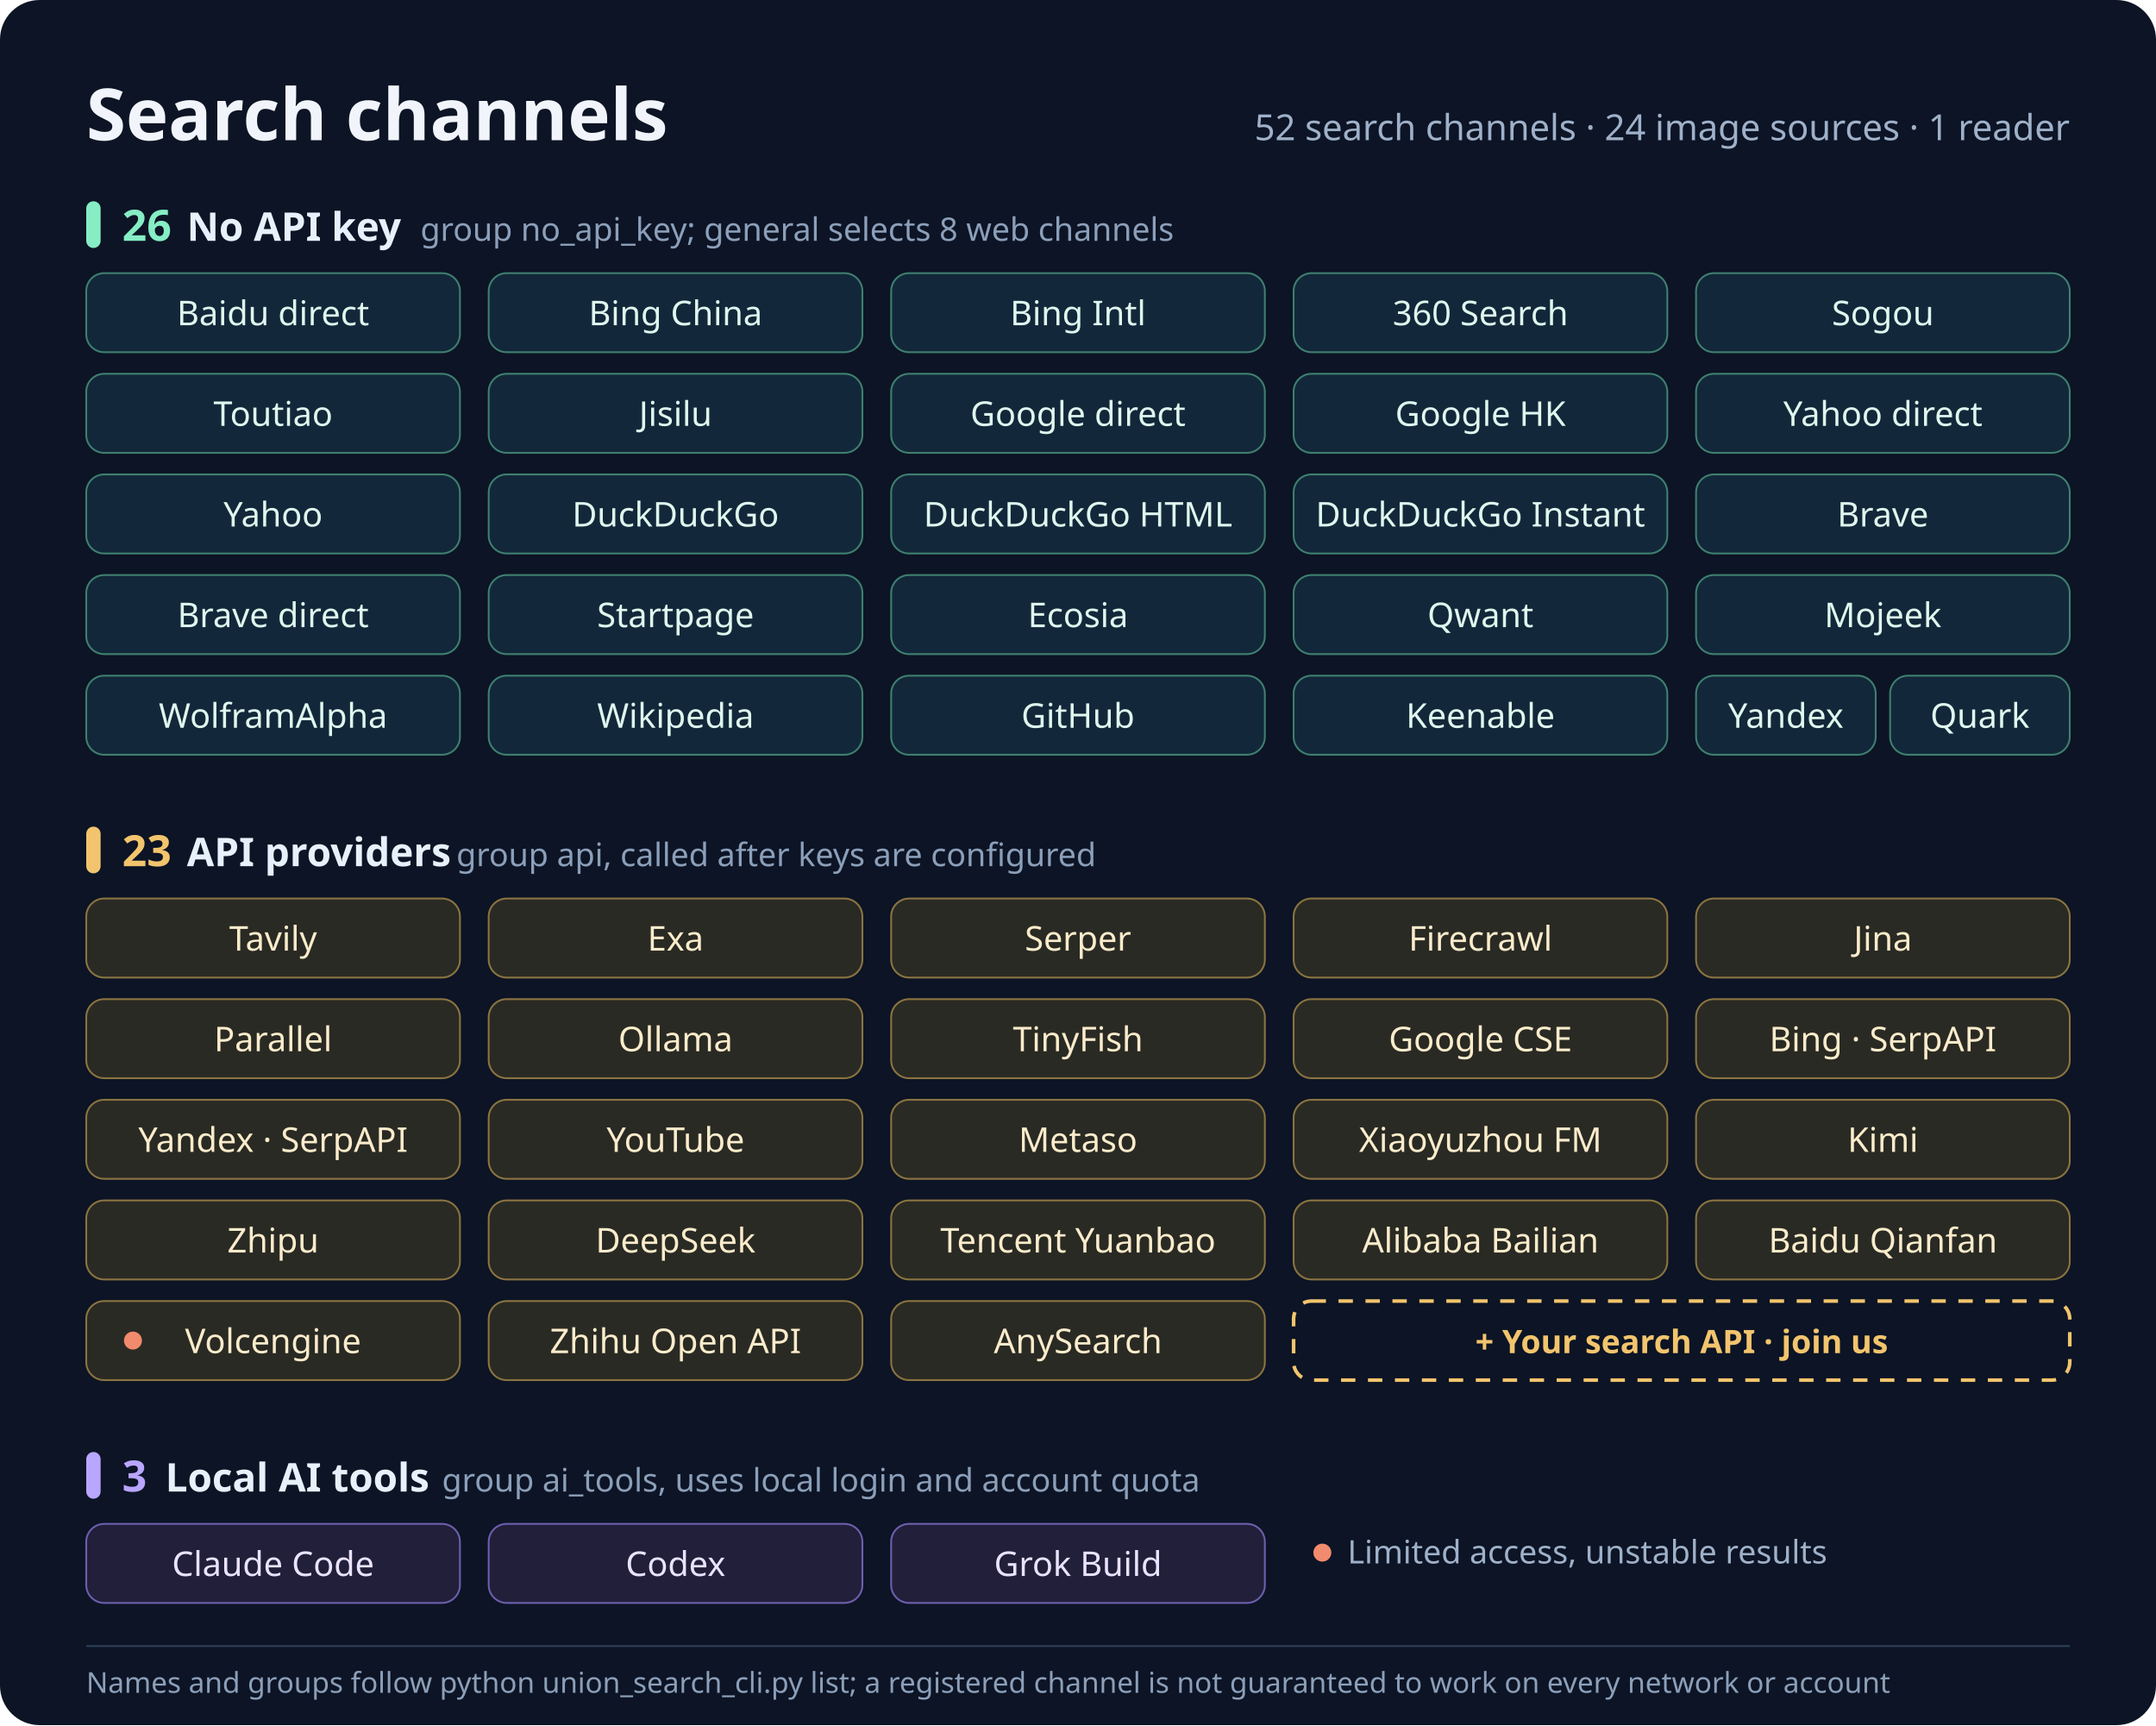
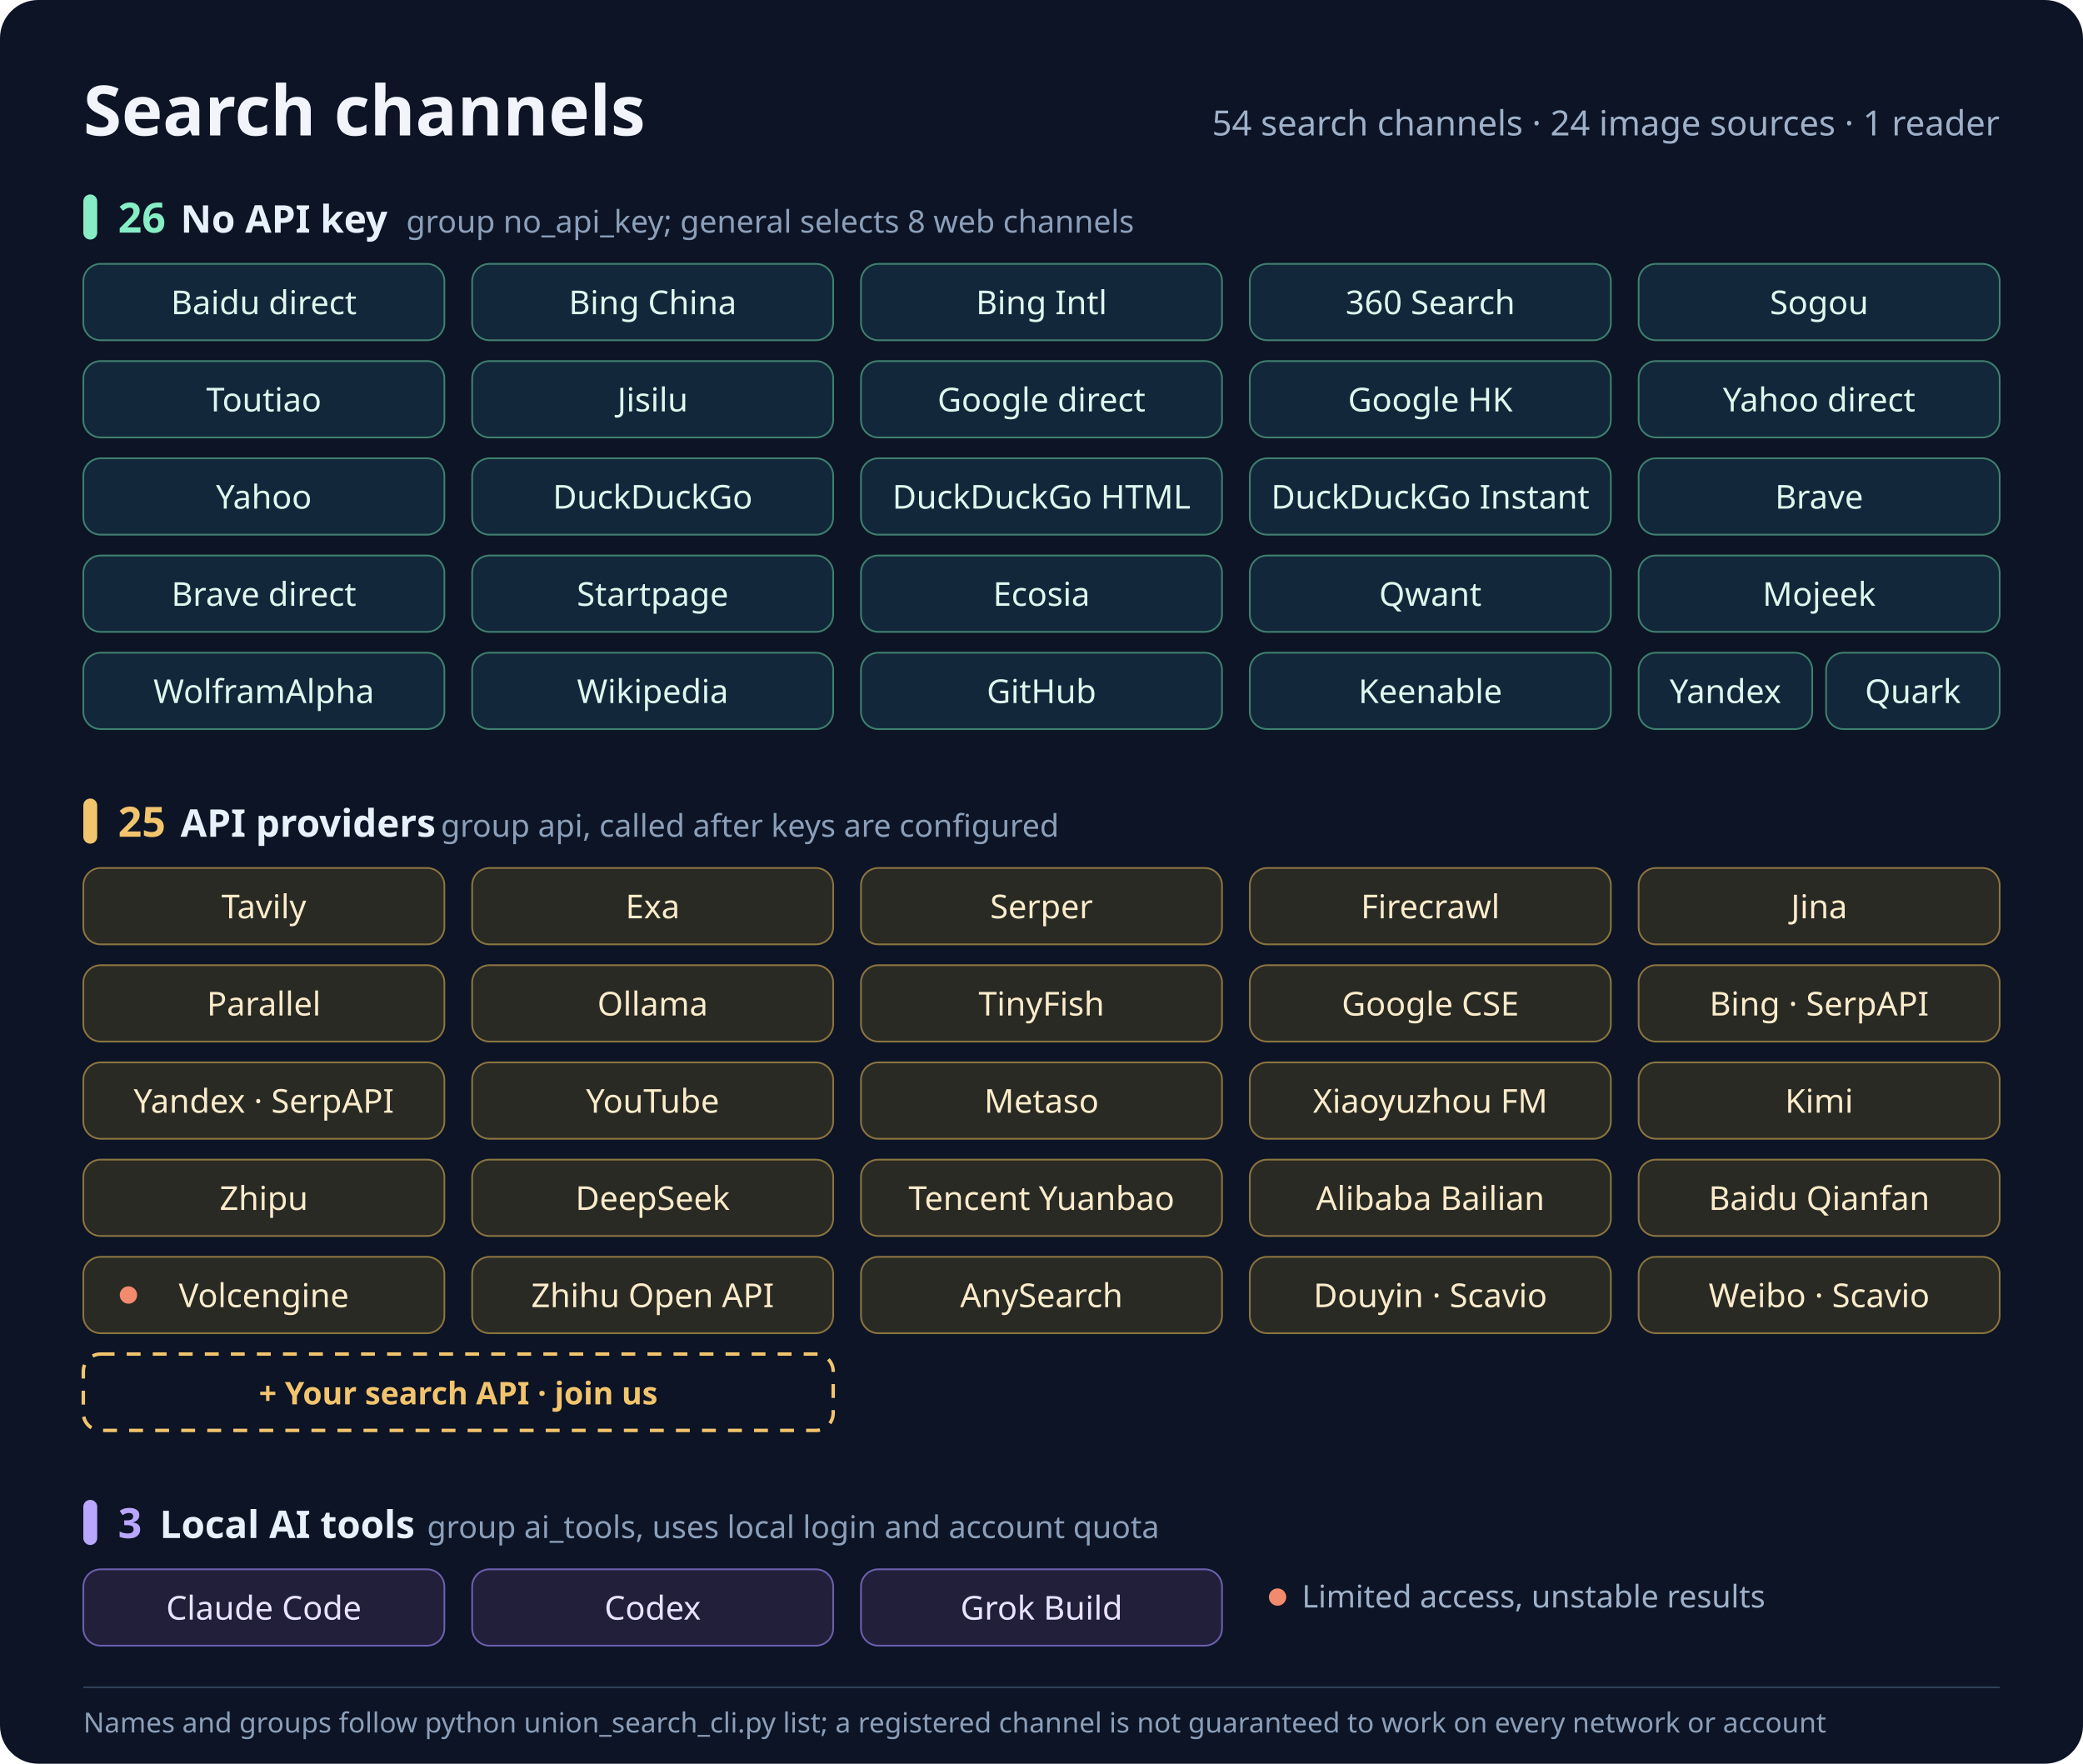
- <svg xmlns="http://www.w3.org/2000/svg" width="1200" height="960" viewBox="0 0 1200 960" role="img" aria-labelledby="title desc">
-   <rect width="1200" height="960" rx="22" fill="#0c1425" />
+ <svg xmlns="http://www.w3.org/2000/svg" width="1200" height="1016" viewBox="0 0 1200 1016" role="img" aria-labelledby="title desc">
+   <rect width="1200" height="1016" rx="22" fill="#0c1425" />
  <g font-family="Segoe UI,-apple-system,BlinkMacSystemFont,sans-serif">
    <text x="48" y="78" fill="#f1f5fb" font-size="40" font-weight="700">Search channels</text>
-     <text x="1152" y="78" text-anchor="end" fill="#9fb1c9" font-size="20">52 search channels · 24 image sources · 1 reader</text>
+     <text x="1152" y="78" text-anchor="end" fill="#9fb1c9" font-size="20">54 search channels · 24 image sources · 1 reader</text>
    <g id="general">
      <rect x="48" y="112" width="8" height="26" rx="4" fill="#86edc5" />
      <text x="68" y="134" fill="#86edc5" font-size="24" font-weight="700">26</text>
      <text x="104" y="134" fill="#e6f1fb" font-size="22" font-weight="600">No API key</text>
      <text x="234" y="134" fill="#8c9fb9" font-size="18">group no_api_key; general selects 8 web channels</text>
      <g fill="#12283a" stroke="#3f7f6f">
        <rect x="48" y="152" width="208" height="44" rx="10" />
        <rect x="272" y="152" width="208" height="44" rx="10" />
        <rect x="496" y="152" width="208" height="44" rx="10" />
        <rect x="720" y="152" width="208" height="44" rx="10" />
        <rect x="944" y="152" width="208" height="44" rx="10" />
        <rect x="48" y="208" width="208" height="44" rx="10" />
        <rect x="272" y="208" width="208" height="44" rx="10" />
        <rect x="496" y="208" width="208" height="44" rx="10" />
        <rect x="720" y="208" width="208" height="44" rx="10" />
        <rect x="944" y="208" width="208" height="44" rx="10" />
        <rect x="48" y="264" width="208" height="44" rx="10" />
        <rect x="272" y="264" width="208" height="44" rx="10" />
        <rect x="496" y="264" width="208" height="44" rx="10" />
        <rect x="720" y="264" width="208" height="44" rx="10" />
        <rect x="944" y="264" width="208" height="44" rx="10" />
        <rect x="48" y="320" width="208" height="44" rx="10" />
        <rect x="272" y="320" width="208" height="44" rx="10" />
        <rect x="496" y="320" width="208" height="44" rx="10" />
        <rect x="720" y="320" width="208" height="44" rx="10" />
        <rect x="944" y="320" width="208" height="44" rx="10" />
        <rect x="48" y="376" width="208" height="44" rx="10" />
        <rect x="272" y="376" width="208" height="44" rx="10" />
        <rect x="496" y="376" width="208" height="44" rx="10" />
        <rect x="720" y="376" width="208" height="44" rx="10" />
        <rect x="944" y="376" width="100" height="44" rx="10" />
        <rect x="1052" y="376" width="100" height="44" rx="10" />
      </g>
      <g fill="#dff7ee" font-size="19" text-anchor="middle">
        <text x="152" y="181">Baidu direct</text>
        <text x="376" y="181">Bing China</text>
        <text x="600" y="181">Bing Intl</text>
        <text x="824" y="181">360 Search</text>
        <text x="1048" y="181">Sogou</text>
        <text x="152" y="237">Toutiao</text>
        <text x="376" y="237">Jisilu</text>
        <text x="600" y="237">Google direct</text>
        <text x="824" y="237">Google HK</text>
        <text x="1048" y="237">Yahoo direct</text>
        <text x="152" y="293">Yahoo</text>
        <text x="376" y="293">DuckDuckGo</text>
        <text x="600" y="293">DuckDuckGo HTML</text>
        <text x="824" y="293">DuckDuckGo Instant</text>
        <text x="1048" y="293">Brave</text>
        <text x="152" y="349">Brave direct</text>
        <text x="376" y="349">Startpage</text>
        <text x="600" y="349">Ecosia</text>
        <text x="824" y="349">Qwant</text>
        <text x="1048" y="349">Mojeek</text>
        <text x="152" y="405">WolframAlpha</text>
        <text x="376" y="405">Wikipedia</text>
        <text x="600" y="405">GitHub</text>
        <text x="824" y="405">Keenable</text>
        <text x="994" y="405">Yandex</text>
        <text x="1102" y="405">Quark</text>
      </g>
    </g>
    <g id="api">
      <rect x="48" y="460" width="8" height="26" rx="4" fill="#f2c46d" />
-       <text x="68" y="482" fill="#f2c46d" font-size="24" font-weight="700">23</text>
+       <text x="68" y="482" fill="#f2c46d" font-size="24" font-weight="700">25</text>
      <text x="104" y="482" fill="#e6f1fb" font-size="22" font-weight="600">API providers</text>
      <text x="254" y="482" fill="#8c9fb9" font-size="18">group api, called after keys are configured</text>
      <g fill="#2a2a24" stroke="#8a7440">
        <rect x="48" y="500" width="208" height="44" rx="10" />
        <rect x="272" y="500" width="208" height="44" rx="10" />
        <rect x="496" y="500" width="208" height="44" rx="10" />
        <rect x="720" y="500" width="208" height="44" rx="10" />
        <rect x="944" y="500" width="208" height="44" rx="10" />
        <rect x="48" y="556" width="208" height="44" rx="10" />
        <rect x="272" y="556" width="208" height="44" rx="10" />
        <rect x="496" y="556" width="208" height="44" rx="10" />
        <rect x="720" y="556" width="208" height="44" rx="10" />
        <rect x="944" y="556" width="208" height="44" rx="10" />
        <rect x="48" y="612" width="208" height="44" rx="10" />
        <rect x="272" y="612" width="208" height="44" rx="10" />
        <rect x="496" y="612" width="208" height="44" rx="10" />
        <rect x="720" y="612" width="208" height="44" rx="10" />
        <rect x="944" y="612" width="208" height="44" rx="10" />
        <rect x="48" y="668" width="208" height="44" rx="10" />
        <rect x="272" y="668" width="208" height="44" rx="10" />
        <rect x="496" y="668" width="208" height="44" rx="10" />
        <rect x="720" y="668" width="208" height="44" rx="10" />
        <rect x="944" y="668" width="208" height="44" rx="10" />
        <rect x="48" y="724" width="208" height="44" rx="10" />
        <rect x="272" y="724" width="208" height="44" rx="10" />
        <rect x="496" y="724" width="208" height="44" rx="10" />
+         <rect x="720" y="724" width="208" height="44" rx="10" />
+         <rect x="944" y="724" width="208" height="44" rx="10" />
      </g>
      <g fill="#fbeccb" font-size="19" text-anchor="middle">
        <text x="152" y="529">Tavily</text>
        <text x="376" y="529">Exa</text>
        <text x="600" y="529">Serper</text>
        <text x="824" y="529">Firecrawl</text>
        <text x="1048" y="529">Jina</text>
        <text x="152" y="585">Parallel</text>
        <text x="376" y="585">Ollama</text>
        <text x="600" y="585">TinyFish</text>
        <text x="824" y="585">Google CSE</text>
        <text x="1048" y="585">Bing · SerpAPI</text>
        <text x="152" y="641">Yandex · SerpAPI</text>
        <text x="376" y="641">YouTube</text>
        <text x="600" y="641">Metaso</text>
        <text x="824" y="641">Xiaoyuzhou FM</text>
        <text x="1048" y="641">Kimi</text>
        <text x="152" y="697">Zhipu</text>
        <text x="376" y="697">DeepSeek</text>
        <text x="600" y="697">Tencent Yuanbao</text>
        <text x="824" y="697">Alibaba Bailian</text>
        <text x="1048" y="697">Baidu Qianfan</text>
        <text x="152" y="753">Volcengine</text>
        <text x="376" y="753">Zhihu Open API</text>
        <text x="600" y="753">AnySearch</text>
+         <text x="824" y="753">Douyin · Scavio</text>
+         <text x="1048" y="753">Weibo · Scavio</text>
      </g>
      <circle cx="74" cy="746" r="5" fill="#f28b6d" />
-       <rect x="720" y="724" width="432" height="44" rx="10" fill="none" stroke="#f2c46d" stroke-width="2" stroke-dasharray="8 7" />
-       <text x="936" y="753" text-anchor="middle" fill="#f2c46d" font-size="18" font-weight="600">+ Your search API · join us</text>
+       <rect x="48" y="780" width="432" height="44" rx="10" fill="none" stroke="#f2c46d" stroke-width="2" stroke-dasharray="8 7" />
+       <text x="264" y="809" text-anchor="middle" fill="#f2c46d" font-size="18" font-weight="600">+ Your search API · join us</text>
    </g>
    <g id="ai-tools">
-       <rect x="48" y="808" width="8" height="26" rx="4" fill="#b9a6ff" />
-       <text x="68" y="830" fill="#b9a6ff" font-size="24" font-weight="700">3</text>
-       <text x="92" y="830" fill="#e6f1fb" font-size="22" font-weight="600">Local AI tools</text>
-       <text x="246" y="830" fill="#8c9fb9" font-size="18">group ai_tools, uses local login and account quota</text>
+       <rect x="48" y="864" width="8" height="26" rx="4" fill="#b9a6ff" />
+       <text x="68" y="886" fill="#b9a6ff" font-size="24" font-weight="700">3</text>
+       <text x="92" y="886" fill="#e6f1fb" font-size="22" font-weight="600">Local AI tools</text>
+       <text x="246" y="886" fill="#8c9fb9" font-size="18">group ai_tools, uses local login and account quota</text>
      <g fill="#221f3a" stroke="#6c5fae">
-         <rect x="48" y="848" width="208" height="44" rx="10" />
-         <rect x="272" y="848" width="208" height="44" rx="10" />
-         <rect x="496" y="848" width="208" height="44" rx="10" />
+         <rect x="48" y="904" width="208" height="44" rx="10" />
+         <rect x="272" y="904" width="208" height="44" rx="10" />
+         <rect x="496" y="904" width="208" height="44" rx="10" />
      </g>
      <g fill="#e9e3ff" font-size="19" text-anchor="middle">
-         <text x="152" y="877">Claude Code</text>
-         <text x="376" y="877">Codex</text>
-         <text x="600" y="877">Grok Build</text>
+         <text x="152" y="933">Claude Code</text>
+         <text x="376" y="933">Codex</text>
+         <text x="600" y="933">Grok Build</text>
      </g>
-       <circle cx="736" cy="864" r="5" fill="#f28b6d" />
-       <text x="750" y="870" fill="#9fb1c9" font-size="18">Limited access, unstable results</text>
+       <circle cx="736" cy="920" r="5" fill="#f28b6d" />
+       <text x="750" y="926" fill="#9fb1c9" font-size="18">Limited access, unstable results</text>
    </g>
-     <path d="M48 916H1152" stroke="#2f4058" />
-     <text x="48" y="942" fill="#8c9fb9" font-size="16">Names and groups follow python union_search_cli.py list; a registered channel is not guaranteed to work on every network or account</text>
+     <path d="M48 972H1152" stroke="#2f4058" />
+     <text x="48" y="998" fill="#8c9fb9" font-size="16">Names and groups follow python union_search_cli.py list; a registered channel is not guaranteed to work on every network or account</text>
  </g>
</svg>
